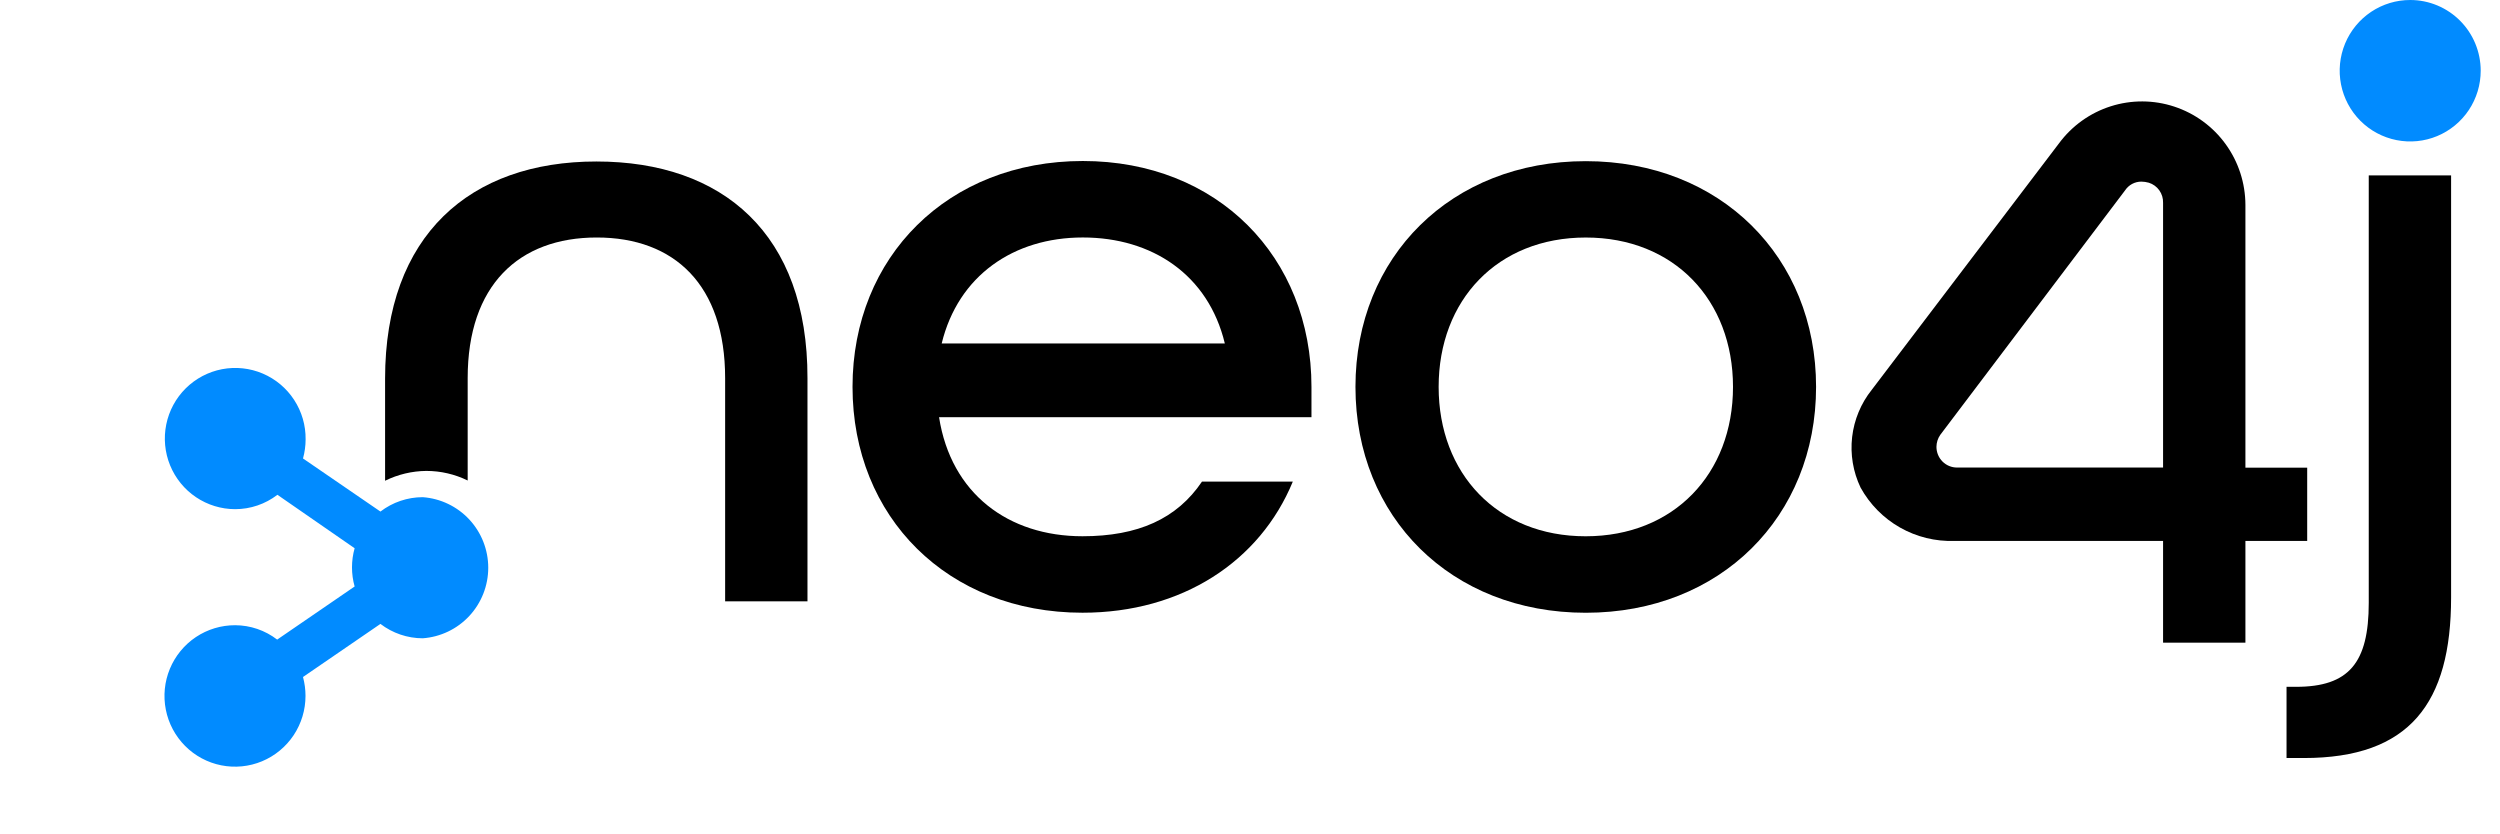
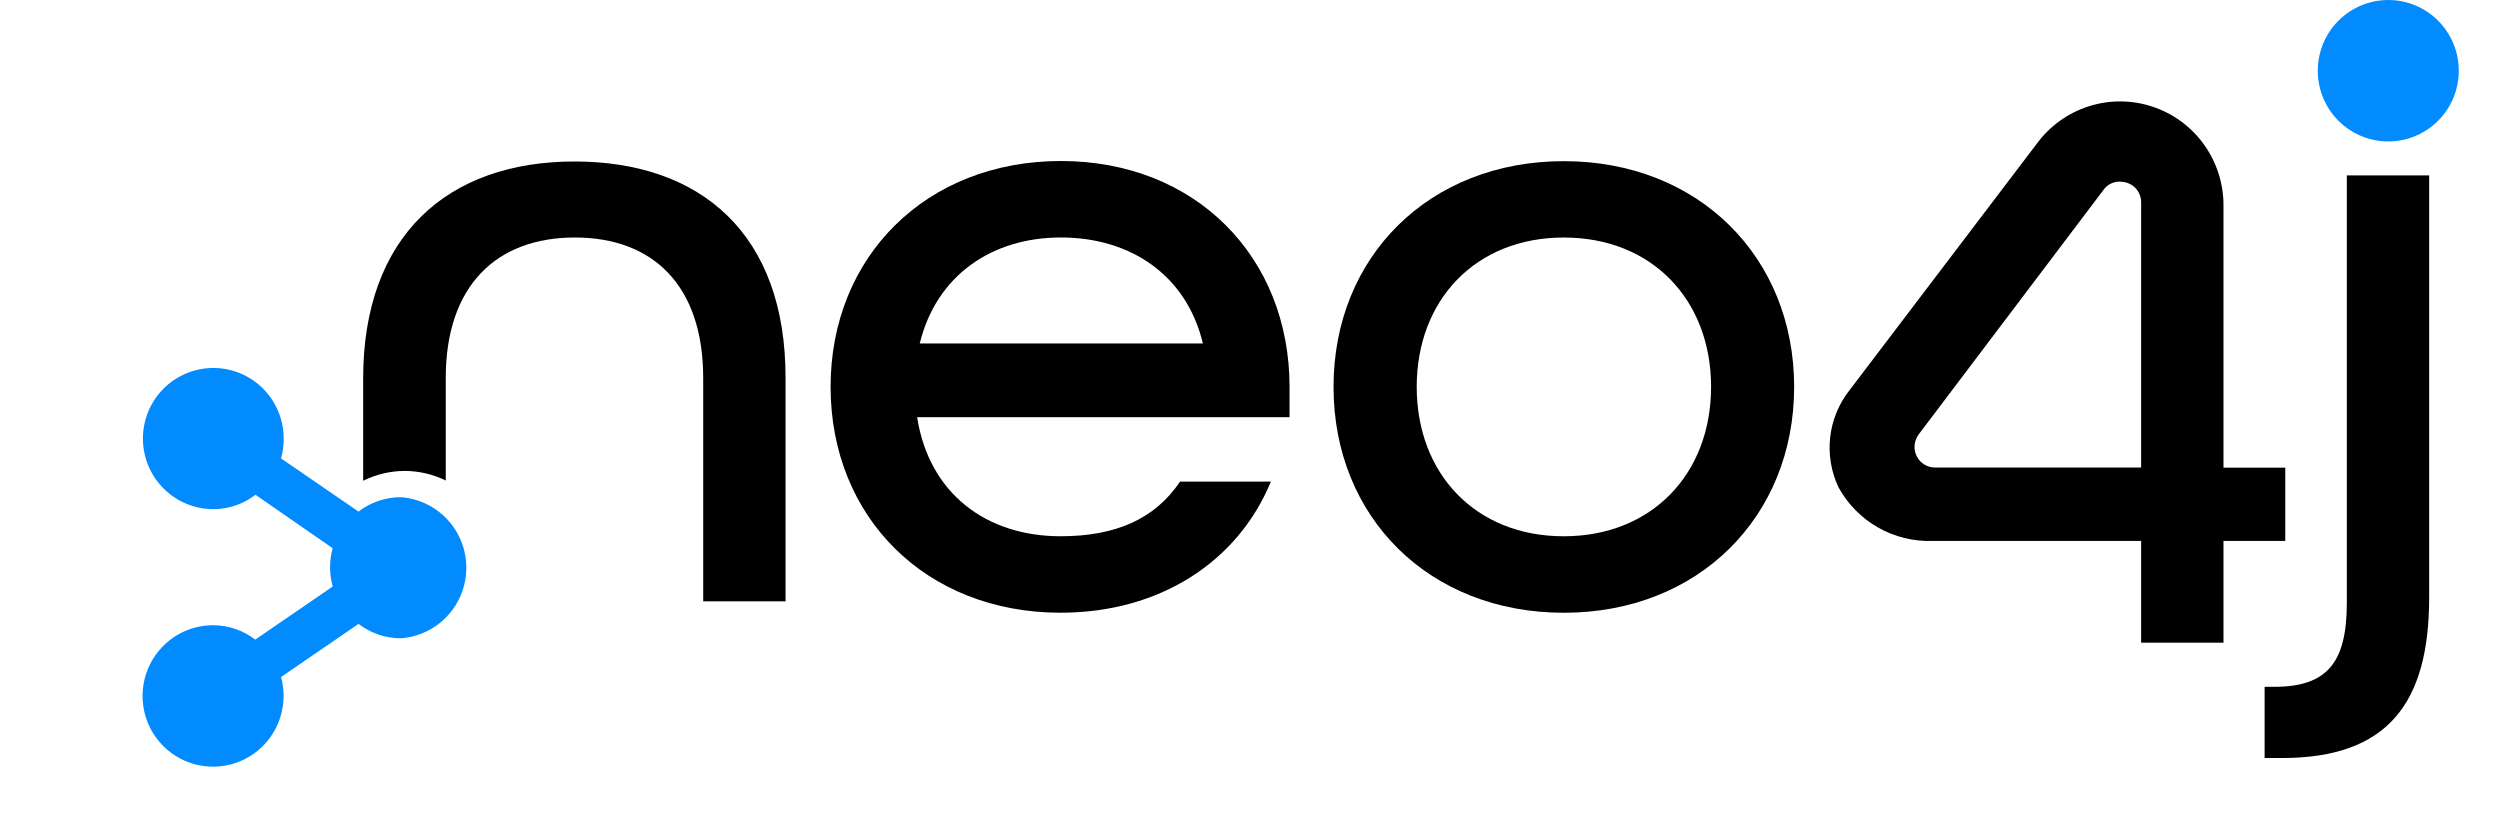
- <svg xmlns="http://www.w3.org/2000/svg" width="594" height="198" viewBox="0 0 99 38" fill="none" preserveAspectRatio="xMidYMid meet">
+ <svg xmlns="http://www.w3.org/2000/svg" width="594" height="198" viewBox="0 0 101 38" fill="none" preserveAspectRatio="xMidYMid meet">
  <path d="M19.696 7.364C13.93 7.364 10.06 10.732 10.06 17.264V21.922C10.646 21.633 11.289 21.48 11.941 21.474C12.594 21.474 13.239 21.623 13.826 21.911V17.242C13.826 13.006 16.159 10.83 19.712 10.83C23.266 10.83 25.566 13.006 25.566 17.242V27.422H29.321V17.242C29.332 10.672 25.462 7.364 19.696 7.364Z" fill="black" />
  <path d="M31.375 17.641C31.375 11.699 35.735 7.342 41.877 7.342C48.019 7.342 52.303 11.715 52.303 17.641V19.024H35.321C35.866 22.512 38.482 24.453 41.861 24.453C44.39 24.453 46.166 23.66 47.311 21.96H51.453C49.954 25.601 46.401 27.94 41.861 27.94C35.719 27.94 31.375 23.583 31.375 17.641ZM48.352 15.662C47.6 12.53 45.038 10.829 41.877 10.829C38.716 10.829 36.193 12.573 35.441 15.662H48.352Z" fill="black" />
  <path d="M54.309 17.642C54.309 11.706 58.669 7.349 64.811 7.349C70.953 7.349 75.313 11.722 75.313 17.642C75.313 23.563 70.953 27.942 64.811 27.942C58.669 27.942 54.309 23.585 54.309 17.642ZM71.525 17.642C71.525 13.684 68.838 10.831 64.811 10.831C60.783 10.831 58.102 13.684 58.102 17.642C58.102 21.6 60.783 24.454 64.805 24.454C68.827 24.454 71.525 21.606 71.525 17.642V17.642Z" fill="black" />
  <path d="M96.766 31.319H97.202C99.611 31.319 100.515 30.226 100.515 27.492V7.998H104.27V27.241C104.27 32.073 102.374 34.566 97.556 34.566H96.766V31.319Z" fill="black" />
  <path d="M94.891 29.307H91.136V24.666H81.625C80.757 24.696 79.897 24.485 79.141 24.056C78.385 23.627 77.763 22.996 77.342 22.233C77 21.517 76.867 20.718 76.957 19.929C77.048 19.14 77.359 18.392 77.854 17.773L86.389 6.538C86.979 5.74 87.804 5.148 88.749 4.847C89.693 4.546 90.708 4.551 91.649 4.862C92.59 5.172 93.41 5.772 93.992 6.577C94.574 7.381 94.888 8.349 94.891 9.343V21.326H97.708V24.666H94.891V29.307ZM80.977 19.828C80.865 19.988 80.804 20.179 80.802 20.375C80.802 20.499 80.826 20.622 80.873 20.737C80.92 20.852 80.989 20.957 81.077 21.045C81.165 21.133 81.269 21.203 81.384 21.25C81.498 21.297 81.621 21.321 81.745 21.32H91.136V9.25C91.143 9.047 91.083 8.847 90.966 8.681C90.849 8.515 90.68 8.392 90.487 8.332C90.375 8.3 90.26 8.283 90.144 8.282C89.997 8.282 89.852 8.319 89.723 8.388C89.594 8.458 89.484 8.559 89.403 8.681L80.977 19.828Z" fill="black" />
  <path d="M102.41 4.63489e-06C101.774 -0.001 101.152 0.187 100.622 0.541C100.093 0.895 99.68 1.398 99.436 1.987C99.192 2.577 99.127 3.225 99.251 3.851C99.374 4.477 99.68 5.052 100.129 5.504C100.579 5.956 101.152 6.263 101.776 6.388C102.4 6.513 103.046 6.45 103.634 6.206C104.222 5.962 104.725 5.548 105.078 5.018C105.432 4.487 105.62 3.863 105.62 3.225C105.62 2.371 105.282 1.551 104.681 0.947C104.079 0.342 103.262 0.001 102.41 4.63489e-06V4.63489e-06Z" fill="#018BFF" />
  <path d="M11.777 22.671C11.08 22.672 10.402 22.903 9.848 23.327L6.317 20.906C6.395 20.623 6.435 20.33 6.436 20.037C6.444 19.398 6.262 18.772 5.914 18.238C5.567 17.703 5.068 17.285 4.483 17.035C3.897 16.785 3.251 16.716 2.626 16.835C2.001 16.955 1.425 17.258 0.972 17.706C0.519 18.154 0.209 18.727 0.082 19.352C-0.046 19.978 0.015 20.627 0.256 21.218C0.497 21.808 0.907 22.314 1.435 22.67C1.963 23.026 2.585 23.217 3.221 23.218C3.919 23.218 4.597 22.988 5.15 22.562L8.671 25C8.511 25.57 8.511 26.174 8.671 26.744L5.139 29.166C4.589 28.742 3.915 28.512 3.221 28.51C2.585 28.509 1.962 28.697 1.432 29.051C0.903 29.405 0.49 29.909 0.246 30.498C0.002 31.088 -0.062 31.737 0.062 32.363C0.185 32.989 0.492 33.564 0.942 34.016C1.392 34.467 1.965 34.775 2.59 34.899C3.214 35.023 3.861 34.959 4.449 34.714C5.036 34.469 5.538 34.055 5.891 33.524C6.244 32.992 6.432 32.368 6.431 31.73C6.431 31.44 6.392 31.151 6.317 30.871L9.848 28.45C10.402 28.874 11.08 29.105 11.777 29.106C12.588 29.047 13.348 28.683 13.902 28.086C14.456 27.489 14.764 26.704 14.764 25.889C14.764 25.073 14.456 24.288 13.902 23.691C13.348 23.094 12.588 22.73 11.777 22.671V22.671Z" fill="#018BFF" />
</svg>
